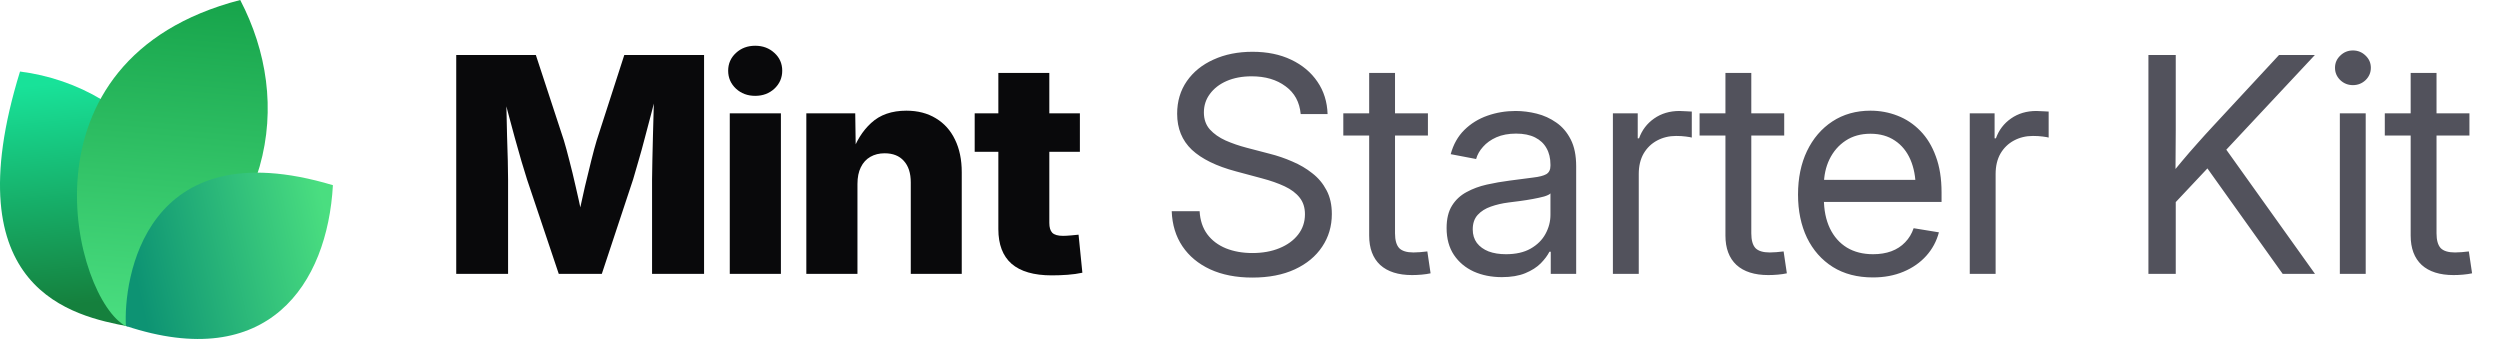
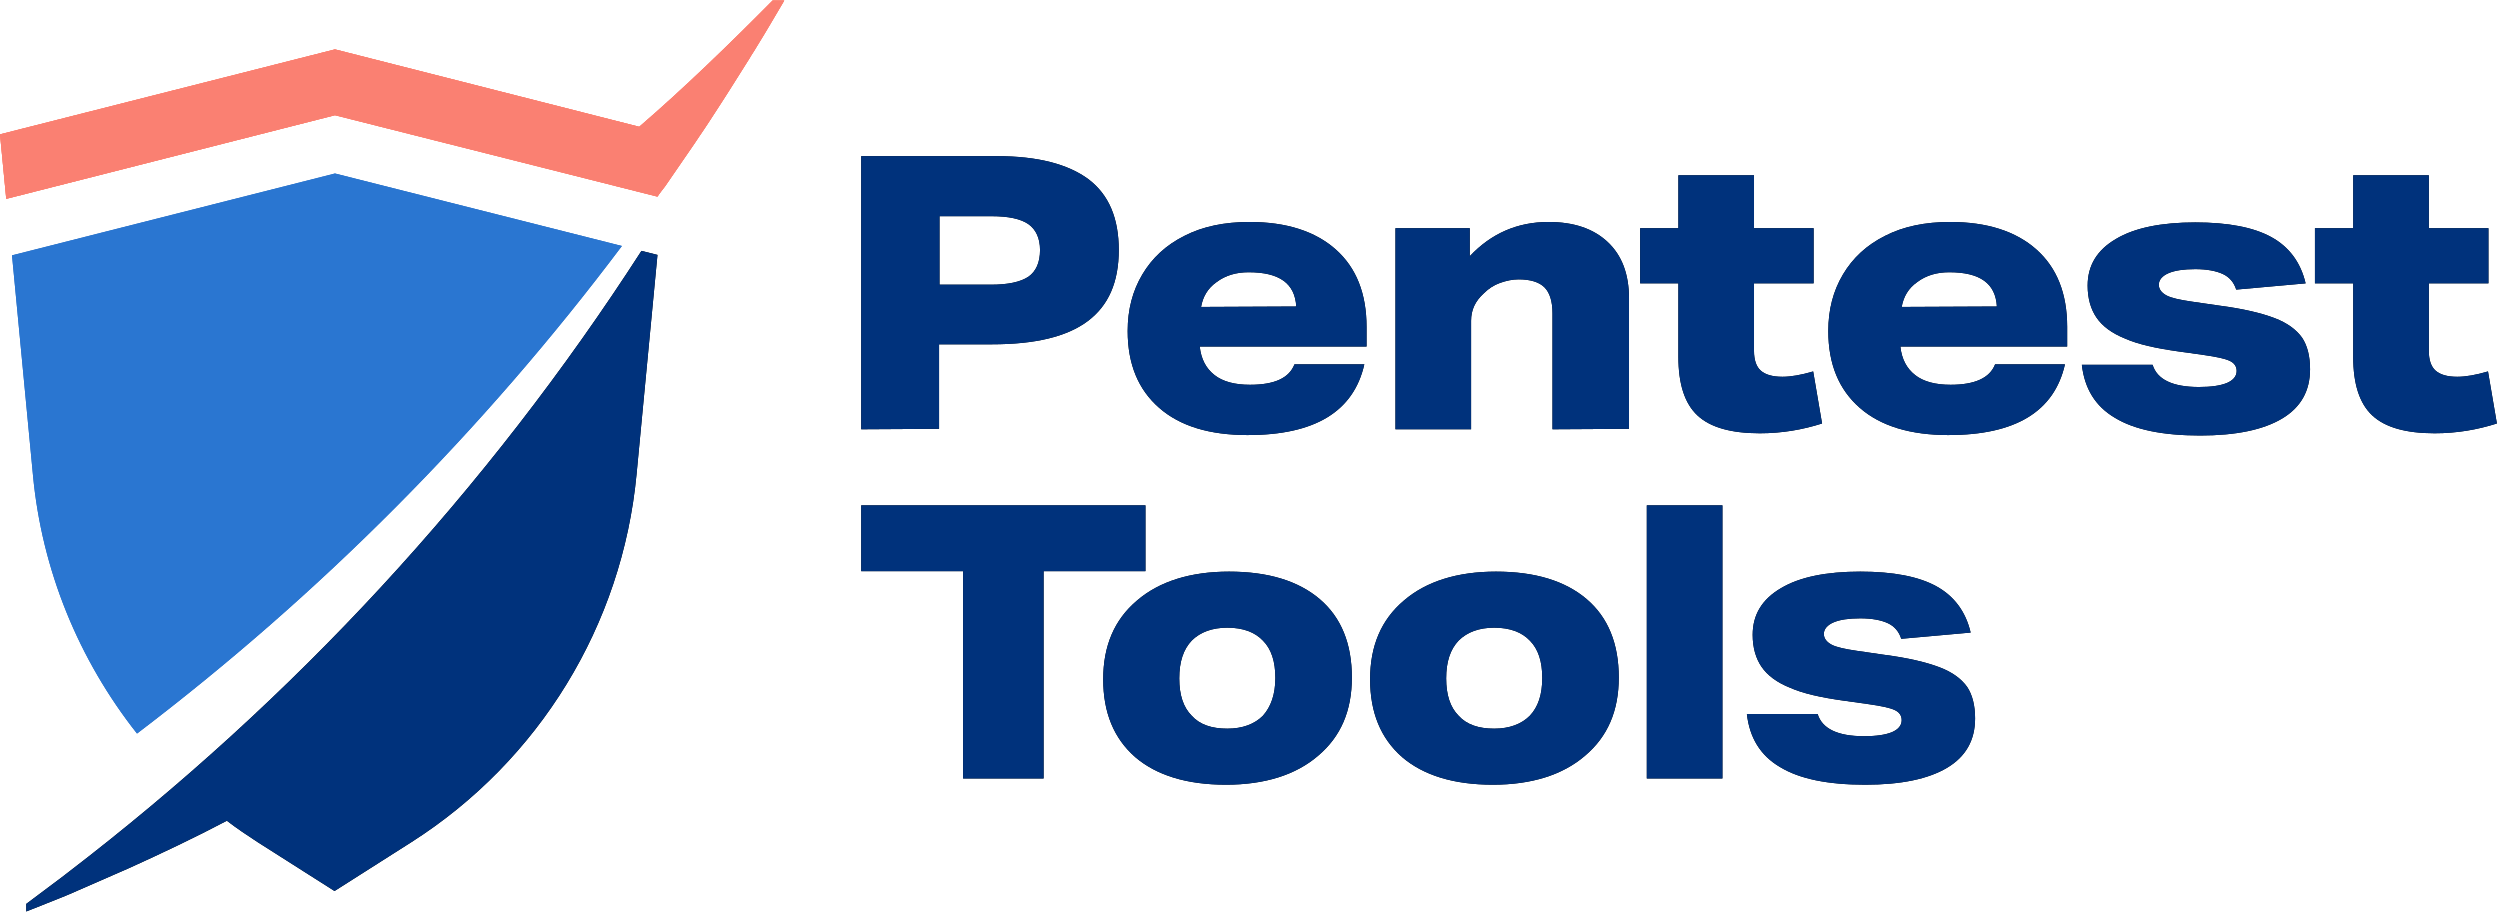
- <svg xmlns="http://www.w3.org/2000/svg" width="177" height="24" viewBox="0 0 177 24" fill="none">
-   <path d="M9.061 23.108C5.268 22.377 -3.391 20.627 1.417 5.064C9.634 6.099 16.973 14.064 9.061 23.108Z" fill="url(#paint0_linear_17557_2020)" />
-   <path d="M8.919 23.094C5.276 21.222 0.784 4.209 17.007 0C20.757 7.193 19.621 16.545 8.919 23.094Z" fill="url(#paint1_linear_17557_2020)" />
-   <path d="M8.914 23.079C8.735 19.882 10.159 9.085 23.57 13.111C23.181 20.123 18.984 26.418 8.914 23.079Z" fill="url(#paint2_linear_17557_2020)" />
-   <path d="M32.301 19.392V3.894H37.938L39.925 9.948C40.036 10.315 40.164 10.787 40.31 11.362C40.462 11.938 40.611 12.552 40.757 13.204C40.91 13.855 41.048 14.483 41.173 15.086C41.305 15.682 41.412 16.192 41.495 16.615H40.695C40.771 16.192 40.871 15.682 40.996 15.086C41.128 14.49 41.267 13.866 41.412 13.214C41.565 12.562 41.714 11.948 41.86 11.373C42.005 10.79 42.133 10.315 42.244 9.948L44.2 3.894H49.848V19.392H46.166V12.704C46.166 12.357 46.173 11.917 46.187 11.383C46.2 10.849 46.214 10.27 46.228 9.646C46.249 9.022 46.266 8.391 46.28 7.753C46.301 7.115 46.311 6.519 46.311 5.964H46.623C46.485 6.561 46.332 7.181 46.166 7.826C45.999 8.471 45.833 9.102 45.666 9.719C45.507 10.336 45.351 10.901 45.198 11.414C45.053 11.928 44.928 12.357 44.824 12.704L42.608 19.392H39.561L37.314 12.704C37.203 12.357 37.072 11.928 36.919 11.414C36.773 10.901 36.614 10.34 36.441 9.729C36.274 9.112 36.104 8.481 35.931 7.836C35.764 7.192 35.608 6.567 35.463 5.964H35.827C35.834 6.512 35.844 7.105 35.858 7.743C35.872 8.374 35.886 9.005 35.9 9.636C35.92 10.26 35.938 10.839 35.952 11.373C35.965 11.907 35.972 12.351 35.972 12.704V19.392H32.301ZM51.668 19.392V8.024H55.288V19.392H51.668ZM53.468 6.786C52.927 6.786 52.473 6.616 52.105 6.276C51.738 5.93 51.554 5.507 51.554 5.007C51.554 4.508 51.738 4.088 52.105 3.749C52.473 3.409 52.927 3.239 53.468 3.239C54.009 3.239 54.463 3.409 54.83 3.749C55.198 4.082 55.382 4.501 55.382 5.007C55.382 5.507 55.198 5.93 54.83 6.276C54.463 6.616 54.009 6.786 53.468 6.786ZM60.708 13.027V19.392H57.088V8.024H60.551L60.593 10.967H60.281C60.593 10.024 61.061 9.268 61.685 8.7C62.309 8.124 63.138 7.836 64.171 7.836C64.975 7.836 65.672 8.017 66.262 8.377C66.851 8.731 67.302 9.234 67.614 9.885C67.933 10.537 68.092 11.307 68.092 12.194V19.392H64.483V12.912C64.483 12.26 64.32 11.754 63.994 11.394C63.675 11.033 63.221 10.853 62.632 10.853C62.25 10.853 61.914 10.936 61.623 11.102C61.332 11.269 61.106 11.515 60.947 11.841C60.787 12.16 60.708 12.555 60.708 13.027ZM76.456 8.024V10.749H69.008V8.024H76.456ZM70.683 5.163H74.292V15.783C74.292 16.102 74.361 16.334 74.5 16.48C74.646 16.625 74.899 16.698 75.259 16.698C75.405 16.698 75.596 16.688 75.831 16.667C76.074 16.646 76.251 16.629 76.362 16.615L76.632 19.309C76.313 19.378 75.963 19.427 75.582 19.455C75.207 19.482 74.836 19.496 74.469 19.496C73.2 19.496 72.25 19.222 71.619 18.674C70.995 18.127 70.683 17.308 70.683 16.22V5.163Z" fill="#09090B" />
-   <path d="M88.667 19.652C87.523 19.652 86.528 19.458 85.682 19.07C84.843 18.681 84.188 18.137 83.716 17.437C83.245 16.736 82.992 15.908 82.957 14.951H84.933C84.968 15.596 85.148 16.14 85.474 16.584C85.8 17.021 86.24 17.354 86.795 17.582C87.35 17.804 87.974 17.915 88.667 17.915C89.388 17.915 90.026 17.801 90.581 17.572C91.143 17.343 91.583 17.024 91.902 16.615C92.228 16.199 92.391 15.717 92.391 15.169C92.391 14.698 92.266 14.306 92.017 13.994C91.767 13.675 91.413 13.408 90.956 13.193C90.498 12.978 89.954 12.787 89.323 12.621L87.502 12.132C86.123 11.765 85.082 11.255 84.382 10.603C83.689 9.944 83.342 9.095 83.342 8.055C83.342 7.174 83.571 6.404 84.028 5.746C84.486 5.087 85.117 4.577 85.921 4.217C86.726 3.849 87.645 3.666 88.678 3.666C89.718 3.666 90.63 3.853 91.413 4.227C92.204 4.602 92.824 5.122 93.275 5.787C93.726 6.446 93.965 7.209 93.993 8.076H92.089C92.013 7.23 91.656 6.574 91.018 6.11C90.387 5.638 89.586 5.403 88.615 5.403C87.95 5.403 87.36 5.513 86.847 5.735C86.341 5.957 85.946 6.262 85.661 6.651C85.377 7.032 85.235 7.469 85.235 7.961C85.235 8.447 85.377 8.849 85.661 9.168C85.946 9.48 86.317 9.74 86.774 9.948C87.232 10.149 87.724 10.319 88.251 10.457L89.884 10.884C90.439 11.023 90.977 11.206 91.496 11.435C92.023 11.657 92.495 11.934 92.911 12.267C93.334 12.593 93.67 12.995 93.92 13.474C94.17 13.945 94.294 14.504 94.294 15.149C94.294 16.015 94.066 16.788 93.608 17.468C93.157 18.148 92.512 18.681 91.673 19.07C90.834 19.458 89.832 19.652 88.667 19.652ZM101.097 8.024V9.594H95.106V8.024H101.097ZM96.937 5.163H98.767V16.521C98.767 17 98.865 17.347 99.059 17.562C99.26 17.77 99.6 17.874 100.078 17.874C100.21 17.874 100.366 17.867 100.546 17.853C100.733 17.832 100.903 17.815 101.056 17.801L101.285 19.351C101.097 19.392 100.886 19.423 100.65 19.444C100.414 19.465 100.189 19.475 99.974 19.475C98.996 19.475 98.244 19.236 97.717 18.758C97.197 18.272 96.937 17.579 96.937 16.677V5.163ZM106.33 19.621C105.595 19.621 104.932 19.489 104.343 19.226C103.754 18.955 103.285 18.564 102.939 18.05C102.592 17.53 102.419 16.896 102.419 16.147C102.419 15.495 102.547 14.965 102.804 14.556C103.06 14.146 103.403 13.828 103.833 13.599C104.263 13.363 104.742 13.186 105.269 13.068C105.796 12.95 106.333 12.857 106.881 12.787C107.574 12.69 108.132 12.617 108.555 12.569C108.978 12.52 109.287 12.441 109.481 12.33C109.675 12.212 109.772 12.014 109.772 11.737V11.654C109.772 11.203 109.679 10.815 109.492 10.489C109.311 10.163 109.041 9.91 108.68 9.729C108.32 9.549 107.872 9.459 107.338 9.459C106.805 9.459 106.34 9.546 105.945 9.719C105.556 9.892 105.241 10.118 104.998 10.395C104.755 10.665 104.593 10.953 104.509 11.258L102.71 10.915C102.897 10.222 103.22 9.65 103.677 9.199C104.135 8.748 104.679 8.412 105.31 8.19C105.941 7.968 106.607 7.857 107.307 7.857C107.8 7.857 108.295 7.92 108.795 8.044C109.301 8.169 109.765 8.381 110.188 8.679C110.611 8.97 110.951 9.369 111.208 9.875C111.464 10.374 111.593 11.005 111.593 11.768V19.392H109.793V17.822H109.7C109.568 18.085 109.363 18.359 109.086 18.643C108.809 18.921 108.444 19.153 107.994 19.34C107.543 19.527 106.988 19.621 106.33 19.621ZM106.621 17.998C107.321 17.998 107.904 17.867 108.368 17.603C108.84 17.333 109.19 16.986 109.419 16.563C109.654 16.133 109.772 15.682 109.772 15.211V13.692C109.703 13.769 109.554 13.841 109.325 13.911C109.096 13.973 108.829 14.032 108.524 14.088C108.226 14.143 107.921 14.192 107.609 14.233C107.304 14.275 107.033 14.309 106.798 14.337C106.354 14.393 105.938 14.49 105.549 14.628C105.168 14.76 104.86 14.954 104.624 15.211C104.388 15.467 104.27 15.811 104.27 16.241C104.27 16.615 104.367 16.934 104.561 17.198C104.762 17.461 105.04 17.662 105.393 17.801C105.747 17.933 106.156 17.998 106.621 17.998ZM114.193 19.392V8.024H115.951V9.792H116.045C116.253 9.209 116.61 8.741 117.116 8.388C117.622 8.034 118.219 7.857 118.905 7.857C119.058 7.857 119.217 7.864 119.384 7.878C119.55 7.885 119.682 7.892 119.779 7.899V9.74C119.716 9.719 119.578 9.695 119.363 9.667C119.155 9.639 118.922 9.625 118.666 9.625C118.174 9.625 117.726 9.733 117.324 9.948C116.922 10.163 116.603 10.471 116.367 10.874C116.138 11.276 116.024 11.758 116.024 12.319V19.392H114.193ZM126.322 8.024V9.594H120.33V8.024H126.322ZM122.161 5.163H123.992V16.521C123.992 17 124.089 17.347 124.283 17.562C124.484 17.77 124.824 17.874 125.302 17.874C125.434 17.874 125.59 17.867 125.77 17.853C125.958 17.832 126.127 17.815 126.28 17.801L126.509 19.351C126.322 19.392 126.11 19.423 125.874 19.444C125.639 19.465 125.413 19.475 125.198 19.475C124.221 19.475 123.468 19.236 122.941 18.758C122.421 18.272 122.161 17.579 122.161 16.677V5.163ZM132.604 19.642C131.502 19.642 130.555 19.396 129.765 18.903C128.974 18.404 128.364 17.714 127.934 16.834C127.511 15.946 127.3 14.927 127.3 13.775C127.3 12.611 127.511 11.584 127.934 10.697C128.364 9.802 128.964 9.102 129.734 8.596C130.51 8.089 131.408 7.836 132.428 7.836C133.1 7.836 133.738 7.954 134.341 8.19C134.952 8.426 135.489 8.783 135.954 9.261C136.425 9.74 136.793 10.343 137.056 11.071C137.327 11.792 137.462 12.645 137.462 13.63V14.296H128.433V12.735H136.463L135.631 13.297C135.631 12.541 135.506 11.876 135.257 11.3C135.007 10.725 134.643 10.277 134.165 9.958C133.686 9.632 133.107 9.469 132.428 9.469C131.748 9.469 131.162 9.632 130.67 9.958C130.177 10.284 129.796 10.725 129.526 11.279C129.262 11.827 129.13 12.441 129.13 13.12V14.046C129.13 14.864 129.273 15.572 129.557 16.168C129.841 16.757 130.243 17.211 130.763 17.53C131.283 17.842 131.901 17.998 132.615 17.998C133.093 17.998 133.523 17.929 133.905 17.79C134.293 17.645 134.619 17.433 134.882 17.156C135.153 16.879 135.354 16.546 135.486 16.157L137.275 16.449C137.108 17.08 136.81 17.634 136.38 18.113C135.95 18.591 135.413 18.966 134.768 19.236C134.123 19.507 133.402 19.642 132.604 19.642ZM139.459 19.392V8.024H141.217V9.792H141.311C141.519 9.209 141.876 8.741 142.382 8.388C142.888 8.034 143.485 7.857 144.171 7.857C144.324 7.857 144.483 7.864 144.649 7.878C144.816 7.885 144.948 7.892 145.045 7.899V9.74C144.982 9.719 144.844 9.695 144.629 9.667C144.421 9.639 144.188 9.625 143.932 9.625C143.439 9.625 142.992 9.733 142.59 9.948C142.188 10.163 141.869 10.471 141.633 10.874C141.404 11.276 141.29 11.758 141.29 12.319V19.392H139.459ZM153.429 14.961V12.715C153.783 12.257 154.136 11.82 154.49 11.404C154.844 10.981 155.204 10.565 155.572 10.156C155.939 9.74 156.314 9.327 156.695 8.918L161.355 3.894H163.893L157.277 10.967H157.184L153.429 14.961ZM152.108 19.392V3.894H154.043V9.241L154.022 12.559L154.043 13.505V19.392H152.108ZM161.615 19.392L155.967 11.477L157.173 9.969L163.903 19.392H161.615ZM165.661 19.392V8.024H167.492V19.392H165.661ZM166.587 6.027C166.24 6.027 165.942 5.909 165.692 5.673C165.443 5.43 165.318 5.139 165.318 4.799C165.318 4.459 165.443 4.172 165.692 3.936C165.942 3.693 166.24 3.572 166.587 3.572C166.934 3.572 167.232 3.693 167.482 3.936C167.731 4.172 167.856 4.459 167.856 4.799C167.856 5.139 167.731 5.43 167.482 5.673C167.232 5.909 166.934 6.027 166.587 6.027ZM174.836 8.024V9.594H168.844V8.024H174.836ZM170.675 5.163H172.506V16.521C172.506 17 172.603 17.347 172.797 17.562C172.998 17.77 173.338 17.874 173.816 17.874C173.948 17.874 174.104 17.867 174.284 17.853C174.472 17.832 174.641 17.815 174.794 17.801L175.023 19.351C174.836 19.392 174.624 19.423 174.388 19.444C174.153 19.465 173.927 19.475 173.712 19.475C172.735 19.475 171.982 19.236 171.455 18.758C170.935 18.272 170.675 17.579 170.675 16.677V5.163Z" fill="#52525C" />
-   <defs>
-     <linearGradient id="paint0_linear_17557_2020" x1="3.776" y1="5.916" x2="5.232" y2="21.559" gradientUnits="userSpaceOnUse">
-       <stop stop-color="#18E299" />
-       <stop offset="1" stop-color="#15803D" />
-     </linearGradient>
-     <linearGradient id="paint1_linear_17557_2020" x1="12.171" y1="-0.718" x2="10.19" y2="22.983" gradientUnits="userSpaceOnUse">
-       <stop stop-color="#16A34A" />
-       <stop offset="1" stop-color="#4ADE80" />
-     </linearGradient>
-     <linearGradient id="paint2_linear_17557_2020" x1="23.133" y1="15.353" x2="9.338" y2="18.52" gradientUnits="userSpaceOnUse">
-       <stop stop-color="#4ADE80" />
-       <stop offset="1" stop-color="#0D9373" />
-     </linearGradient>
-   </defs>
+ <svg xmlns="http://www.w3.org/2000/svg" fill="none" viewBox="0 0 562 205">
+   <path fill="#000" d="M427.4 143.6c-.5-1.6-1.5-2.8-3-3.5-1.5-.7-3.6-1.1-6.2-1.1s-4.6.3-6 .9c-1.4.6-2.2 1.5-2.2 2.6 0 1 .6 1.8 1.7 2.4 1.1.6 3 1 5.7 1.4l6.2.9c5.4.7 9.5 1.7 12.4 2.8 2.9 1.1 4.9 2.6 6.2 4.4 1.2 1.8 1.8 4.2 1.8 7.1 0 4.9-2.1 8.6-6.3 11.1-4.2 2.5-10.3 3.8-18.4 3.8-8.4 0-14.8-1.3-19.2-4-4.4-2.6-6.8-6.6-7.4-11.9h15.9c1 3.3 4.5 5 10.4 5 2.8 0 4.8-.3 6.3-.9 1.4-.6 2.2-1.5 2.2-2.7 0-1-.5-1.8-1.6-2.3-1.1-.5-3-.9-5.8-1.3l-5.7-.8c-5-.7-9.1-1.6-12-2.9-3-1.2-5.1-2.8-6.4-4.7-1.3-1.9-2-4.3-2-7.2 0-4.5 2.1-8 6.4-10.5 4.2-2.5 10.2-3.7 17.8-3.7 7.4 0 13.1 1.1 17.1 3.3 4 2.2 6.6 5.7 7.7 10.4l-15.6 1.4z" />
+   <path fill="#00327C" d="M427.4 143.6c-.5-1.6-1.5-2.8-3-3.5-1.5-.7-3.6-1.1-6.2-1.1s-4.6.3-6 .9c-1.4.6-2.2 1.5-2.2 2.6 0 1 .6 1.8 1.7 2.4 1.1.6 3 1 5.7 1.4l6.2.9c5.4.7 9.5 1.7 12.4 2.8 2.9 1.1 4.9 2.6 6.2 4.4 1.2 1.8 1.8 4.2 1.8 7.1 0 4.9-2.1 8.6-6.3 11.1-4.2 2.5-10.3 3.8-18.4 3.8-8.4 0-14.8-1.3-19.2-4-4.4-2.6-6.8-6.6-7.4-11.9h15.9c1 3.3 4.5 5 10.4 5 2.8 0 4.8-.3 6.3-.9 1.4-.6 2.2-1.5 2.2-2.7 0-1-.5-1.8-1.6-2.3-1.1-.5-3-.9-5.8-1.3l-5.7-.8c-5-.7-9.1-1.6-12-2.9-3-1.2-5.1-2.8-6.4-4.7-1.3-1.9-2-4.3-2-7.2 0-4.5 2.1-8 6.4-10.5 4.2-2.5 10.2-3.7 17.8-3.7 7.4 0 13.1 1.1 17.1 3.3 4 2.2 6.6 5.7 7.7 10.4l-15.6 1.4z" />
+   <path fill="#000" d="M216.5 175v-46.6h-22.9v-14.8h63.9v14.8h-22.9V175h-18.1z" />
+   <path fill="#00327C" d="M216.5 175v-46.6h-22.9v-14.8h63.9v14.8h-22.9V175h-18.1z" />
+   <path fill="#000" d="M303.9 152.3c0 7.5-2.5 13.3-7.6 17.6-5 4.3-12 6.5-20.7 6.5-8.8 0-15.6-2.1-20.4-6.2-4.8-4.2-7.2-10-7.2-17.5s2.5-13.4 7.6-17.7c5-4.3 12-6.5 20.7-6.5 8.8 0 15.6 2.1 20.4 6.2 4.8 4.1 7.2 10 7.2 17.6zm-17.2.1c0-3.7-.9-6.5-2.8-8.4-1.8-1.9-4.5-2.9-8-2.9-3.4 0-6.1 1-8 2.9-1.9 2-2.8 4.8-2.8 8.5s.9 6.5 2.8 8.4c1.8 2 4.5 2.9 8 2.9 3.4 0 6.1-1 8-2.9 1.8-2 2.8-4.8 2.8-8.5z" />
+   <path fill="#00327C" d="M303.9 152.3c0 7.5-2.5 13.3-7.6 17.6-5 4.3-12 6.5-20.7 6.5-8.8 0-15.6-2.1-20.4-6.2-4.8-4.2-7.2-10-7.2-17.5s2.5-13.4 7.6-17.7c5-4.3 12-6.5 20.7-6.5 8.8 0 15.6 2.1 20.4 6.2 4.8 4.1 7.2 10 7.2 17.6zm-17.2.1c0-3.7-.9-6.5-2.8-8.4-1.8-1.9-4.5-2.9-8-2.9-3.4 0-6.1 1-8 2.9-1.9 2-2.8 4.8-2.8 8.5s.9 6.5 2.8 8.4c1.8 2 4.5 2.9 8 2.9 3.4 0 6.1-1 8-2.9 1.8-2 2.8-4.8 2.8-8.5z" />
+   <path fill="#000" d="M363.9 152.3c0 7.5-2.5 13.3-7.6 17.6-5 4.3-12 6.5-20.7 6.5-8.8 0-15.6-2.1-20.4-6.2-4.8-4.2-7.2-10-7.2-17.5s2.5-13.4 7.6-17.7c5-4.3 12-6.5 20.7-6.5 8.8 0 15.6 2.1 20.4 6.2 4.8 4.1 7.2 10 7.2 17.6zm-17.2.1c0-3.7-.9-6.5-2.8-8.4-1.8-1.9-4.5-2.9-8-2.9-3.4 0-6.1 1-8 2.9-1.9 2-2.8 4.8-2.8 8.5s.9 6.5 2.8 8.4c1.8 2 4.5 2.9 8 2.9 3.4 0 6.1-1 8-2.9 1.9-2 2.8-4.8 2.8-8.5z" />
+   <path fill="#00327C" d="M363.9 152.3c0 7.5-2.5 13.3-7.6 17.6-5 4.3-12 6.5-20.7 6.5-8.8 0-15.6-2.1-20.4-6.2-4.8-4.2-7.2-10-7.2-17.5s2.5-13.4 7.6-17.7c5-4.3 12-6.5 20.7-6.5 8.8 0 15.6 2.1 20.4 6.2 4.8 4.1 7.2 10 7.2 17.6zm-17.2.1c0-3.7-.9-6.5-2.8-8.4-1.8-1.9-4.5-2.9-8-2.9-3.4 0-6.1 1-8 2.9-1.9 2-2.8 4.8-2.8 8.5s.9 6.5 2.8 8.4c1.8 2 4.5 2.9 8 2.9 3.4 0 6.1-1 8-2.9 1.9-2 2.8-4.8 2.8-8.5z" />
+   <path fill="#000" d="M370.2 175v-61.4h17V175h-17z" />
+   <path fill="#00327C" d="M370.2 175v-61.4h17V175h-17z" />
+   <path fill="#000" d="M193.6 96.5V35.1h30.5c9.2 0 16 1.8 20.6 5.2 4.6 3.5 6.8 8.8 6.8 15.9 0 7.2-2.3 12.5-7 16s-11.8 5.2-21.5 5.2h-11.9v19l-17.5.1zM222.7 64c3.9 0 6.7-.6 8.5-1.8 1.7-1.2 2.6-3.2 2.6-6 0-2.6-.9-4.6-2.6-5.8-1.7-1.2-4.5-1.8-8.3-1.8h-11.7V64h11.5z" />
+   <path fill="#00327C" d="M193.6 96.5V35.1h30.5c9.2 0 16 1.8 20.6 5.2 4.6 3.5 6.8 8.8 6.8 15.9 0 7.2-2.3 12.5-7 16s-11.8 5.2-21.5 5.2h-11.9v19l-17.5.1zM222.7 64c3.9 0 6.7-.6 8.5-1.8 1.7-1.2 2.6-3.2 2.6-6 0-2.6-.9-4.6-2.6-5.8-1.7-1.2-4.5-1.8-8.3-1.8h-11.7V64h11.5z" />
+   <path fill="#000" d="M269.7 77.9c.3 2.8 1.4 4.9 3.3 6.4s4.6 2.2 8 2.2c5.5 0 8.8-1.5 10-4.6h15.7c-2.4 10.6-11.1 15.9-26.2 15.9-8.6 0-15.2-2-19.9-6.1-4.7-4.1-7.1-9.8-7.1-17.3 0-4.8 1.1-9 3.3-12.7 2.2-3.7 5.3-6.6 9.5-8.7 4.1-2.1 9-3.1 14.6-3.1 8.3 0 14.8 2.1 19.4 6.2 4.6 4.1 6.9 9.9 6.9 17.4v4.4h-37.5zm21.7-9c-.3-5.2-3.8-7.7-10.7-7.7-2.8 0-5.2.7-7.2 2.2-2 1.4-3.1 3.3-3.5 5.6l21.4-.1z" />
+   <path fill="#00327C" d="M269.7 77.9c.3 2.8 1.4 4.9 3.3 6.4s4.6 2.2 8 2.2c5.5 0 8.8-1.5 10-4.6h15.7c-2.4 10.6-11.1 15.9-26.2 15.9-8.6 0-15.2-2-19.9-6.1-4.7-4.1-7.1-9.8-7.1-17.3 0-4.8 1.1-9 3.3-12.7 2.2-3.7 5.3-6.6 9.5-8.7 4.1-2.1 9-3.1 14.6-3.1 8.3 0 14.8 2.1 19.4 6.2 4.6 4.1 6.9 9.9 6.9 17.4v4.4h-37.5zm21.7-9c-.3-5.2-3.8-7.7-10.7-7.7-2.8 0-5.2.7-7.2 2.2-2 1.4-3.1 3.3-3.5 5.6l21.4-.1z" />
+   <path fill="#000" d="M349 96.5V70.4c0-2.6-.6-4.6-1.8-5.8-1.2-1.2-3.2-1.8-5.8-1.8-1.4 0-2.8.3-4.2.8-1.4.5-2.6 1.3-3.6 2.3-2 1.8-2.9 3.8-2.9 6.2v24.4h-17V51.3h16.7v6.3c4.8-5.1 10.7-7.7 17.7-7.7 5.7 0 10.1 1.5 13.3 4.5 3.2 3 4.8 7.2 4.8 12.7v29.3l-17.2.1z" />
+   <path fill="#00327C" d="M349 96.5V70.4c0-2.6-.6-4.6-1.8-5.8-1.2-1.2-3.2-1.8-5.8-1.8-1.4 0-2.8.3-4.2.8-1.4.5-2.6 1.3-3.6 2.3-2 1.8-2.9 3.8-2.9 6.2v24.4h-17V51.3h16.7v6.3c4.8-5.1 10.7-7.7 17.7-7.7 5.7 0 10.1 1.5 13.3 4.5 3.2 3 4.8 7.2 4.8 12.7v29.3l-17.2.1z" />
+   <path fill="#000" d="M409.6 95.2c-4.4 1.4-9 2.2-14 2.2-6.4 0-11.1-1.3-14-4-2.9-2.7-4.3-7.1-4.3-13.2V63.7h-8.6V51.3h8.6V39.4h17v11.9h13.4v12.4h-13.4v15.2c0 2 .5 3.5 1.5 4.4 1 .9 2.6 1.4 4.9 1.4 1.9 0 4.2-.4 6.9-1.2l2 11.7z" />
+   <path fill="#00327C" d="M409.6 95.2c-4.4 1.4-9 2.2-14 2.2-6.4 0-11.1-1.3-14-4-2.9-2.7-4.3-7.1-4.3-13.2V63.7h-8.6V51.3h8.6V39.4h17v11.9h13.4v12.4h-13.4v15.2c0 2 .5 3.5 1.5 4.4 1 .9 2.6 1.4 4.9 1.4 1.9 0 4.2-.4 6.9-1.2l2 11.7z" />
+   <path fill="#000" d="M427.2 77.9c.3 2.8 1.4 4.9 3.3 6.4s4.6 2.2 8 2.2c5.4 0 8.8-1.5 10-4.6h15.7c-2.4 10.6-11.1 15.9-26.2 15.9-8.5 0-15.2-2-19.9-6.1-4.7-4.1-7.1-9.8-7.1-17.3 0-4.8 1.1-9 3.3-12.7 2.2-3.7 5.3-6.6 9.5-8.7 4.1-2.1 9-3.1 14.6-3.1 8.3 0 14.8 2.1 19.4 6.2 4.6 4.1 6.9 9.9 6.9 17.4v4.4h-37.5zm21.7-9c-.3-5.2-3.8-7.7-10.7-7.7-2.8 0-5.2.7-7.2 2.2-2 1.4-3.1 3.3-3.5 5.6l21.4-.1z" />
+   <path fill="#00327C" d="M427.2 77.9c.3 2.8 1.4 4.9 3.3 6.4s4.6 2.2 8 2.2c5.4 0 8.8-1.5 10-4.6h15.7c-2.4 10.6-11.1 15.9-26.2 15.9-8.5 0-15.2-2-19.9-6.1-4.7-4.1-7.1-9.8-7.1-17.3 0-4.8 1.1-9 3.3-12.7 2.2-3.7 5.3-6.6 9.5-8.7 4.1-2.1 9-3.1 14.6-3.1 8.3 0 14.8 2.1 19.4 6.2 4.6 4.1 6.9 9.9 6.9 17.4v4.4h-37.5zm21.7-9c-.3-5.2-3.8-7.7-10.7-7.7-2.8 0-5.2.7-7.2 2.2-2 1.4-3.1 3.3-3.5 5.6l21.4-.1z" />
+   <path fill="#000" d="M502.7 65.1c-.5-1.6-1.5-2.8-3-3.5-1.5-.7-3.6-1.1-6.2-1.1s-4.6.3-6 .9c-1.4.6-2.2 1.5-2.2 2.6 0 1 .6 1.8 1.7 2.4 1.1.6 3 1 5.7 1.4l6.2.9c5.4.7 9.5 1.7 12.4 2.8 2.9 1.1 4.9 2.6 6.2 4.4 1.2 1.8 1.8 4.2 1.8 7.1 0 4.9-2.1 8.6-6.3 11.1-4.2 2.5-10.3 3.8-18.4 3.8-8.4 0-14.8-1.3-19.2-4-4.4-2.6-6.8-6.6-7.4-11.9h15.9c1 3.3 4.5 5 10.4 5 2.8 0 4.8-.3 6.3-.9 1.4-.6 2.2-1.5 2.2-2.7 0-1-.5-1.8-1.6-2.3-1.1-.5-3-.9-5.8-1.3l-5.7-.8c-5-.7-9.1-1.6-12-2.9-3-1.2-5.1-2.8-6.4-4.7-1.3-1.9-2-4.3-2-7.2 0-4.5 2.1-8 6.4-10.5 4.2-2.5 10.2-3.7 17.8-3.7 7.4 0 13.1 1.1 17.1 3.3 4 2.2 6.6 5.7 7.7 10.4l-15.6 1.4z" />
+   <path fill="#00327C" d="M502.7 65.1c-.5-1.6-1.5-2.8-3-3.5-1.5-.7-3.6-1.1-6.2-1.1s-4.6.3-6 .9c-1.4.6-2.2 1.5-2.2 2.6 0 1 .6 1.8 1.7 2.4 1.1.6 3 1 5.7 1.4l6.2.9c5.4.7 9.5 1.7 12.4 2.8 2.9 1.1 4.9 2.6 6.2 4.4 1.2 1.8 1.8 4.2 1.8 7.1 0 4.9-2.1 8.6-6.3 11.1-4.2 2.5-10.3 3.8-18.4 3.8-8.4 0-14.8-1.3-19.2-4-4.4-2.6-6.8-6.6-7.4-11.9h15.9c1 3.3 4.5 5 10.4 5 2.8 0 4.8-.3 6.3-.9 1.4-.6 2.2-1.5 2.2-2.7 0-1-.5-1.8-1.6-2.3-1.1-.5-3-.9-5.8-1.3l-5.7-.8c-5-.7-9.1-1.6-12-2.9-3-1.2-5.1-2.8-6.4-4.7-1.3-1.9-2-4.3-2-7.2 0-4.5 2.1-8 6.4-10.5 4.2-2.5 10.2-3.7 17.8-3.7 7.4 0 13.1 1.1 17.1 3.3 4 2.2 6.6 5.7 7.7 10.4l-15.6 1.4z" />
+   <path fill="#000" d="M561.3 95.2c-4.4 1.4-9 2.2-14 2.2-6.4 0-11.1-1.3-14-4-2.9-2.7-4.3-7.1-4.3-13.2V63.7h-8.6V51.3h8.6V39.4h17v11.9h13.4v12.4H546v15.2c0 2 .5 3.5 1.5 4.4 1 .9 2.6 1.4 4.9 1.4 1.9 0 4.2-.4 6.9-1.2l2 11.7z" />
+   <path fill="#00327C" d="M561.3 95.2c-4.4 1.4-9 2.2-14 2.2-6.4 0-11.1-1.3-14-4-2.9-2.7-4.3-7.1-4.3-13.2V63.7h-8.6V51.3h8.6V39.4h17v11.9h13.4v12.4H546v15.2c0 2 .5 3.5 1.5 4.4 1 .9 2.6 1.4 4.9 1.4 1.9 0 4.2-.4 6.9-1.2l2 11.7z" />
+   <path fill="#FF6762" d="M75.3 25.9l72.5 18.3c.5-.8 1.1-1.5 1.7-2.3l6.6-9.6c.3-.5.7-1 1-1.5 1.8-2.6 3.5-5.3 5.2-7.9.5-.8 1.1-1.7 1.6-2.5 1.5-2.4 3.1-4.9 4.6-7.3.5-.9 1.1-1.7 1.6-2.6 2-3.2 3.9-6.5 5.8-9.7l.4-.7h-2.6c-9.3 9.4-20 19.8-30 28.4L75.3 11.1 0 30.2l1.4 14.5 73.9-18.8z" />
+   <path fill="#FF8364" d="M75.3 25.9l72.5 18.3c.5-.8 1.1-1.5 1.7-2.3l6.6-9.6c.3-.5.7-1 1-1.5 1.8-2.6 3.5-5.3 5.2-7.9.5-.8 1.1-1.7 1.6-2.5 1.5-2.4 3.1-4.9 4.6-7.3.5-.9 1.1-1.7 1.6-2.6 2-3.2 3.9-6.5 5.8-9.7l.4-.7h-2.6c-9.3 9.4-20 19.8-30 28.4L75.3 11.1 0 30.2l1.4 14.5 73.9-18.8z" />
+   <path fill="salmon" d="M75.3 25.9l72.5 18.3c.5-.8 1.1-1.5 1.7-2.3l6.6-9.6c.3-.5.7-1 1-1.5 1.8-2.6 3.5-5.3 5.2-7.9.5-.8 1.1-1.7 1.6-2.5 1.5-2.4 3.1-4.9 4.6-7.3.5-.9 1.1-1.7 1.6-2.6 2-3.2 3.9-6.5 5.8-9.7l.4-.7h-2.6c-9.3 9.4-20 19.8-30 28.4L75.3 11.1 0 30.2l1.4 14.5 73.9-18.8z" />
+   <path fill="#2268BC" d="M30.8 164.9c41.2-31.3 77.8-68.1 109-109.6L75.3 39 2.7 57.4l4.7 49.3c2 21.5 10.3 41.6 23.4 58.2z" />
+   <path fill="#2A76D1" d="M30.8 164.9c41.2-31.3 77.8-68.1 109-109.6L75.3 39 2.7 57.4l4.7 49.3c2 21.5 10.3 41.6 23.4 58.2z" />
+   <path fill="#000" d="M15.2 196.2c-.3.2-.6.5-.9.7l-8.4 6.3v1.7c3.2-1.3 6.4-2.5 9.5-3.8l13.5-5.9c7.5-3.4 14.9-6.9 22.1-10.7 2.2 1.7 4.6 3.3 6.9 4.8l17.3 11 17.3-11c28.7-18.3 47.4-48.8 50.6-82.7l4.7-49.3-3.6-.9c-34.7 53.8-78.2 100.9-129 139.8z" />
+   <path fill="#00327C" d="M15.2 196.2c-.3.2-.6.5-.9.7l-8.4 6.3v1.7c3.2-1.3 6.4-2.5 9.5-3.8l13.5-5.9c7.5-3.4 14.9-6.9 22.1-10.7 2.2 1.7 4.6 3.3 6.9 4.8l17.3 11 17.3-11c28.7-18.3 47.4-48.8 50.6-82.7l4.7-49.3-3.6-.9c-34.7 53.8-78.2 100.9-129 139.8z" />
</svg>
